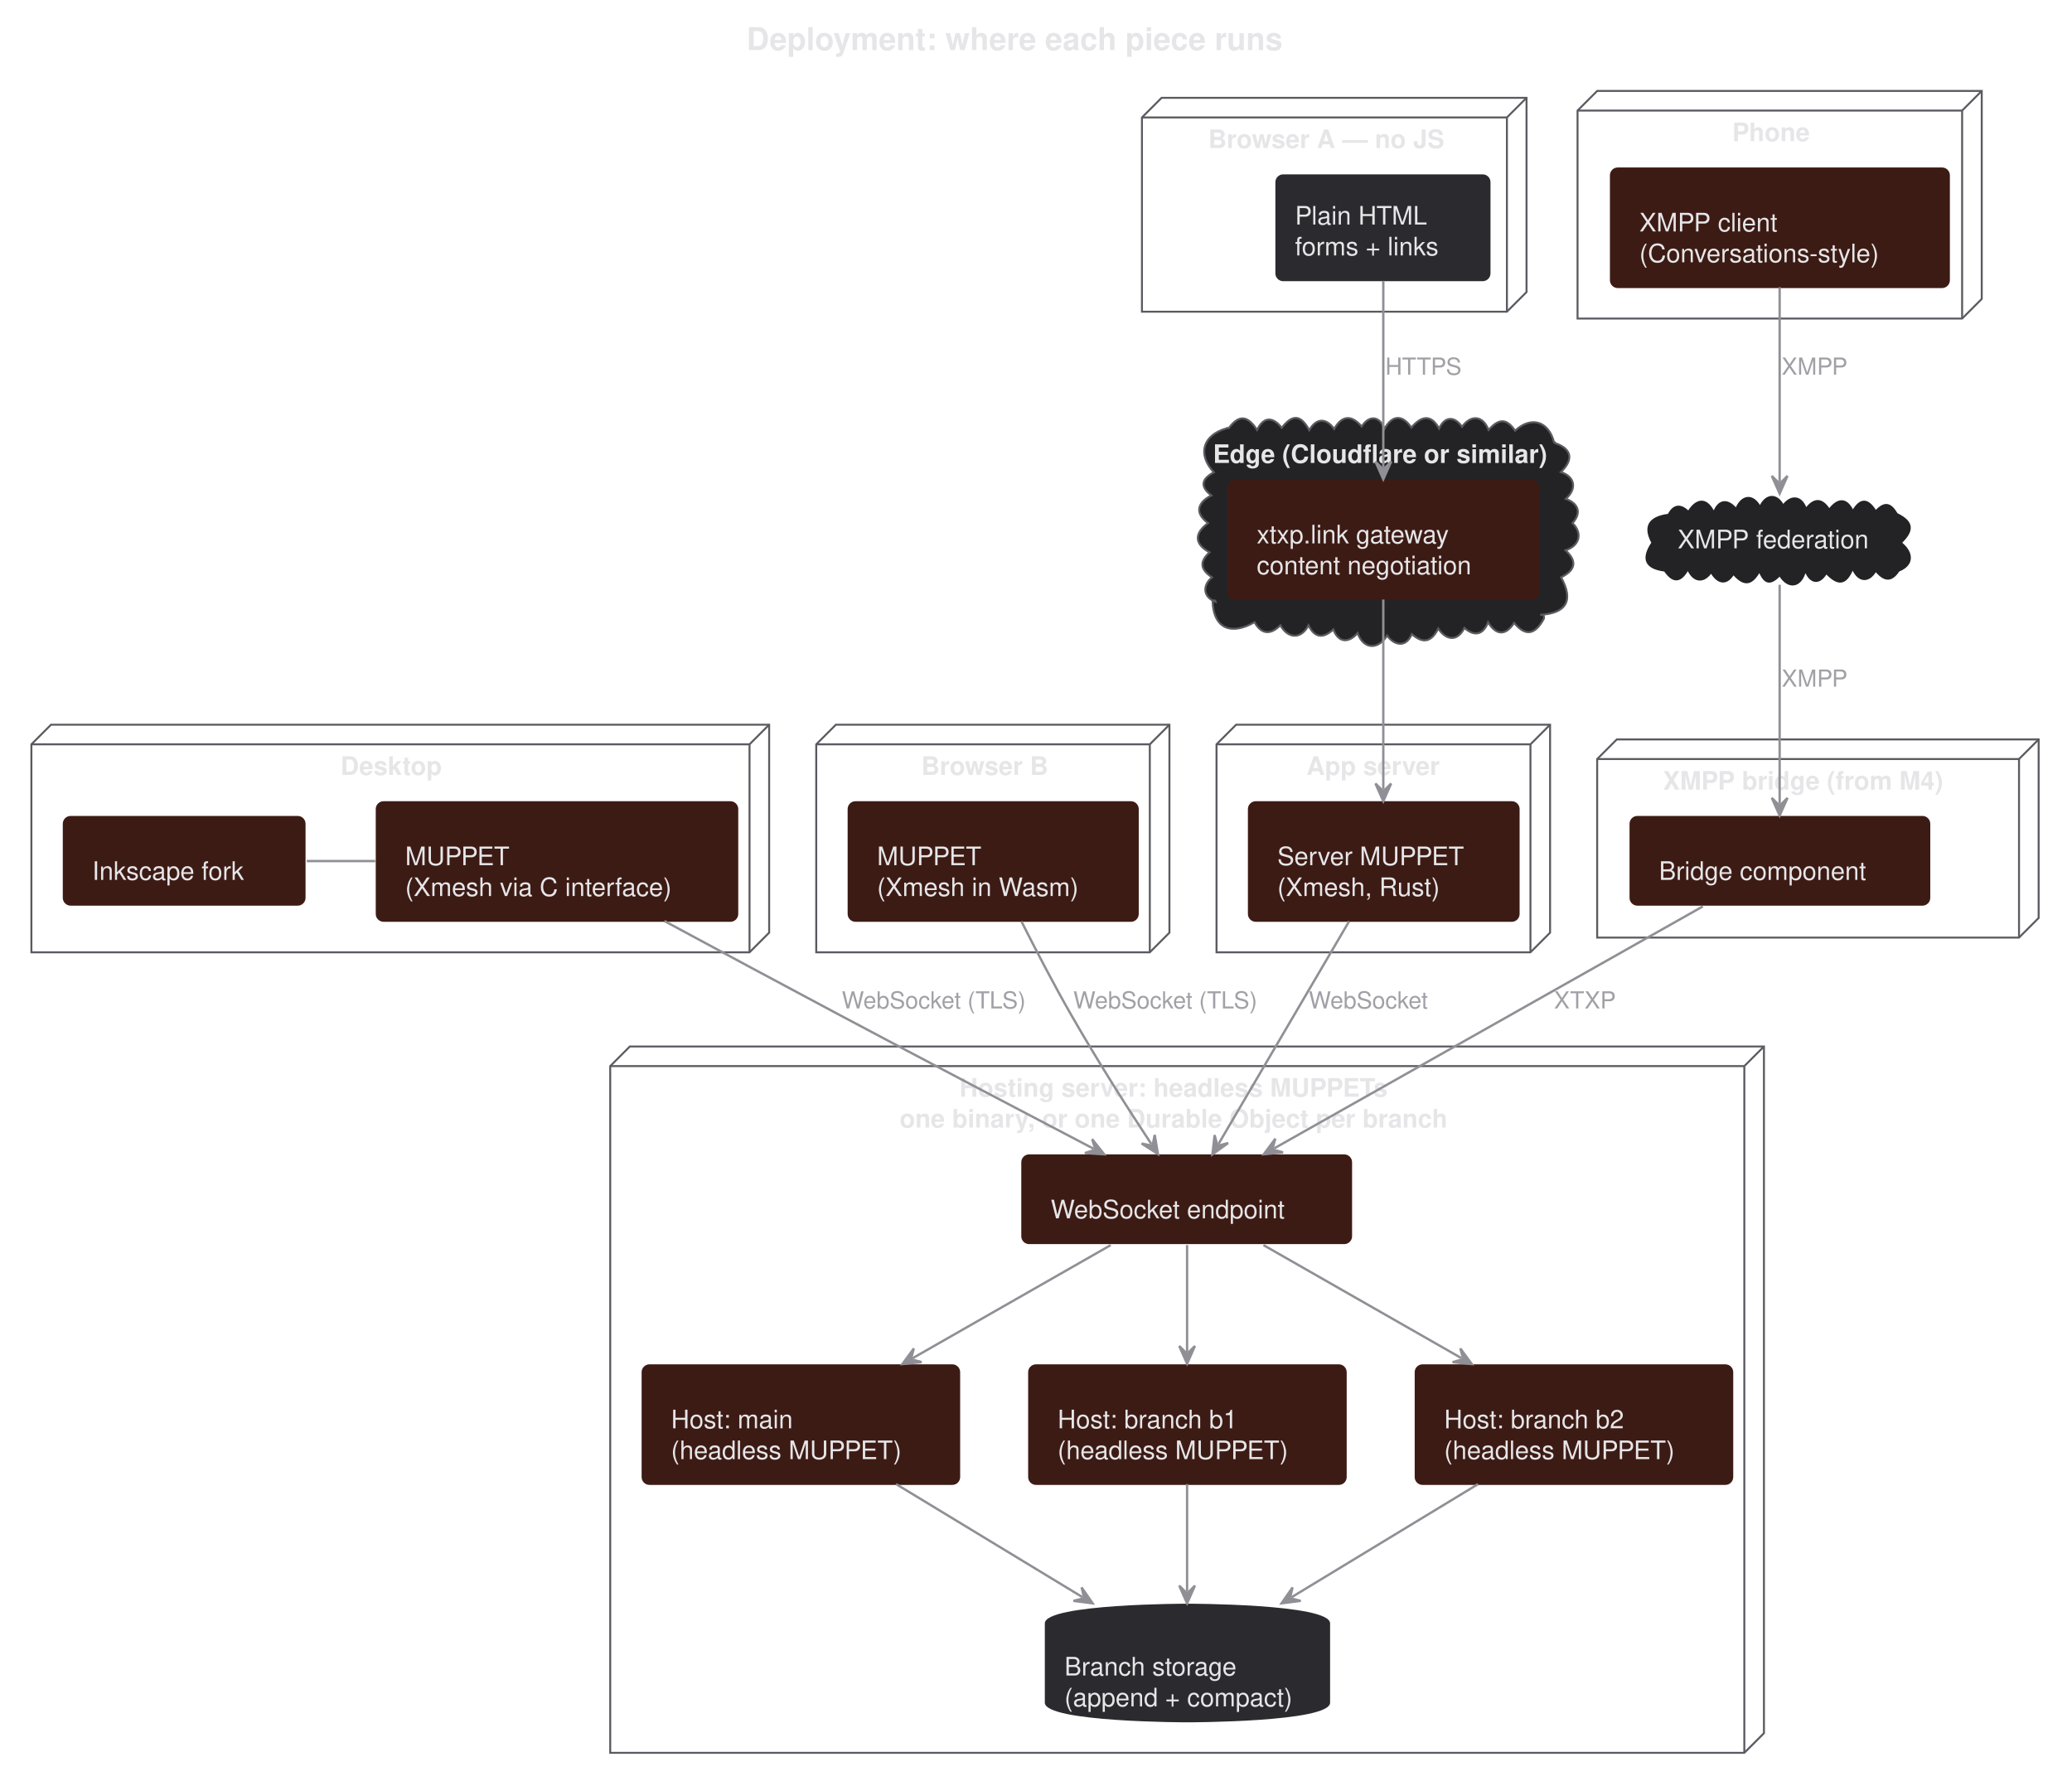
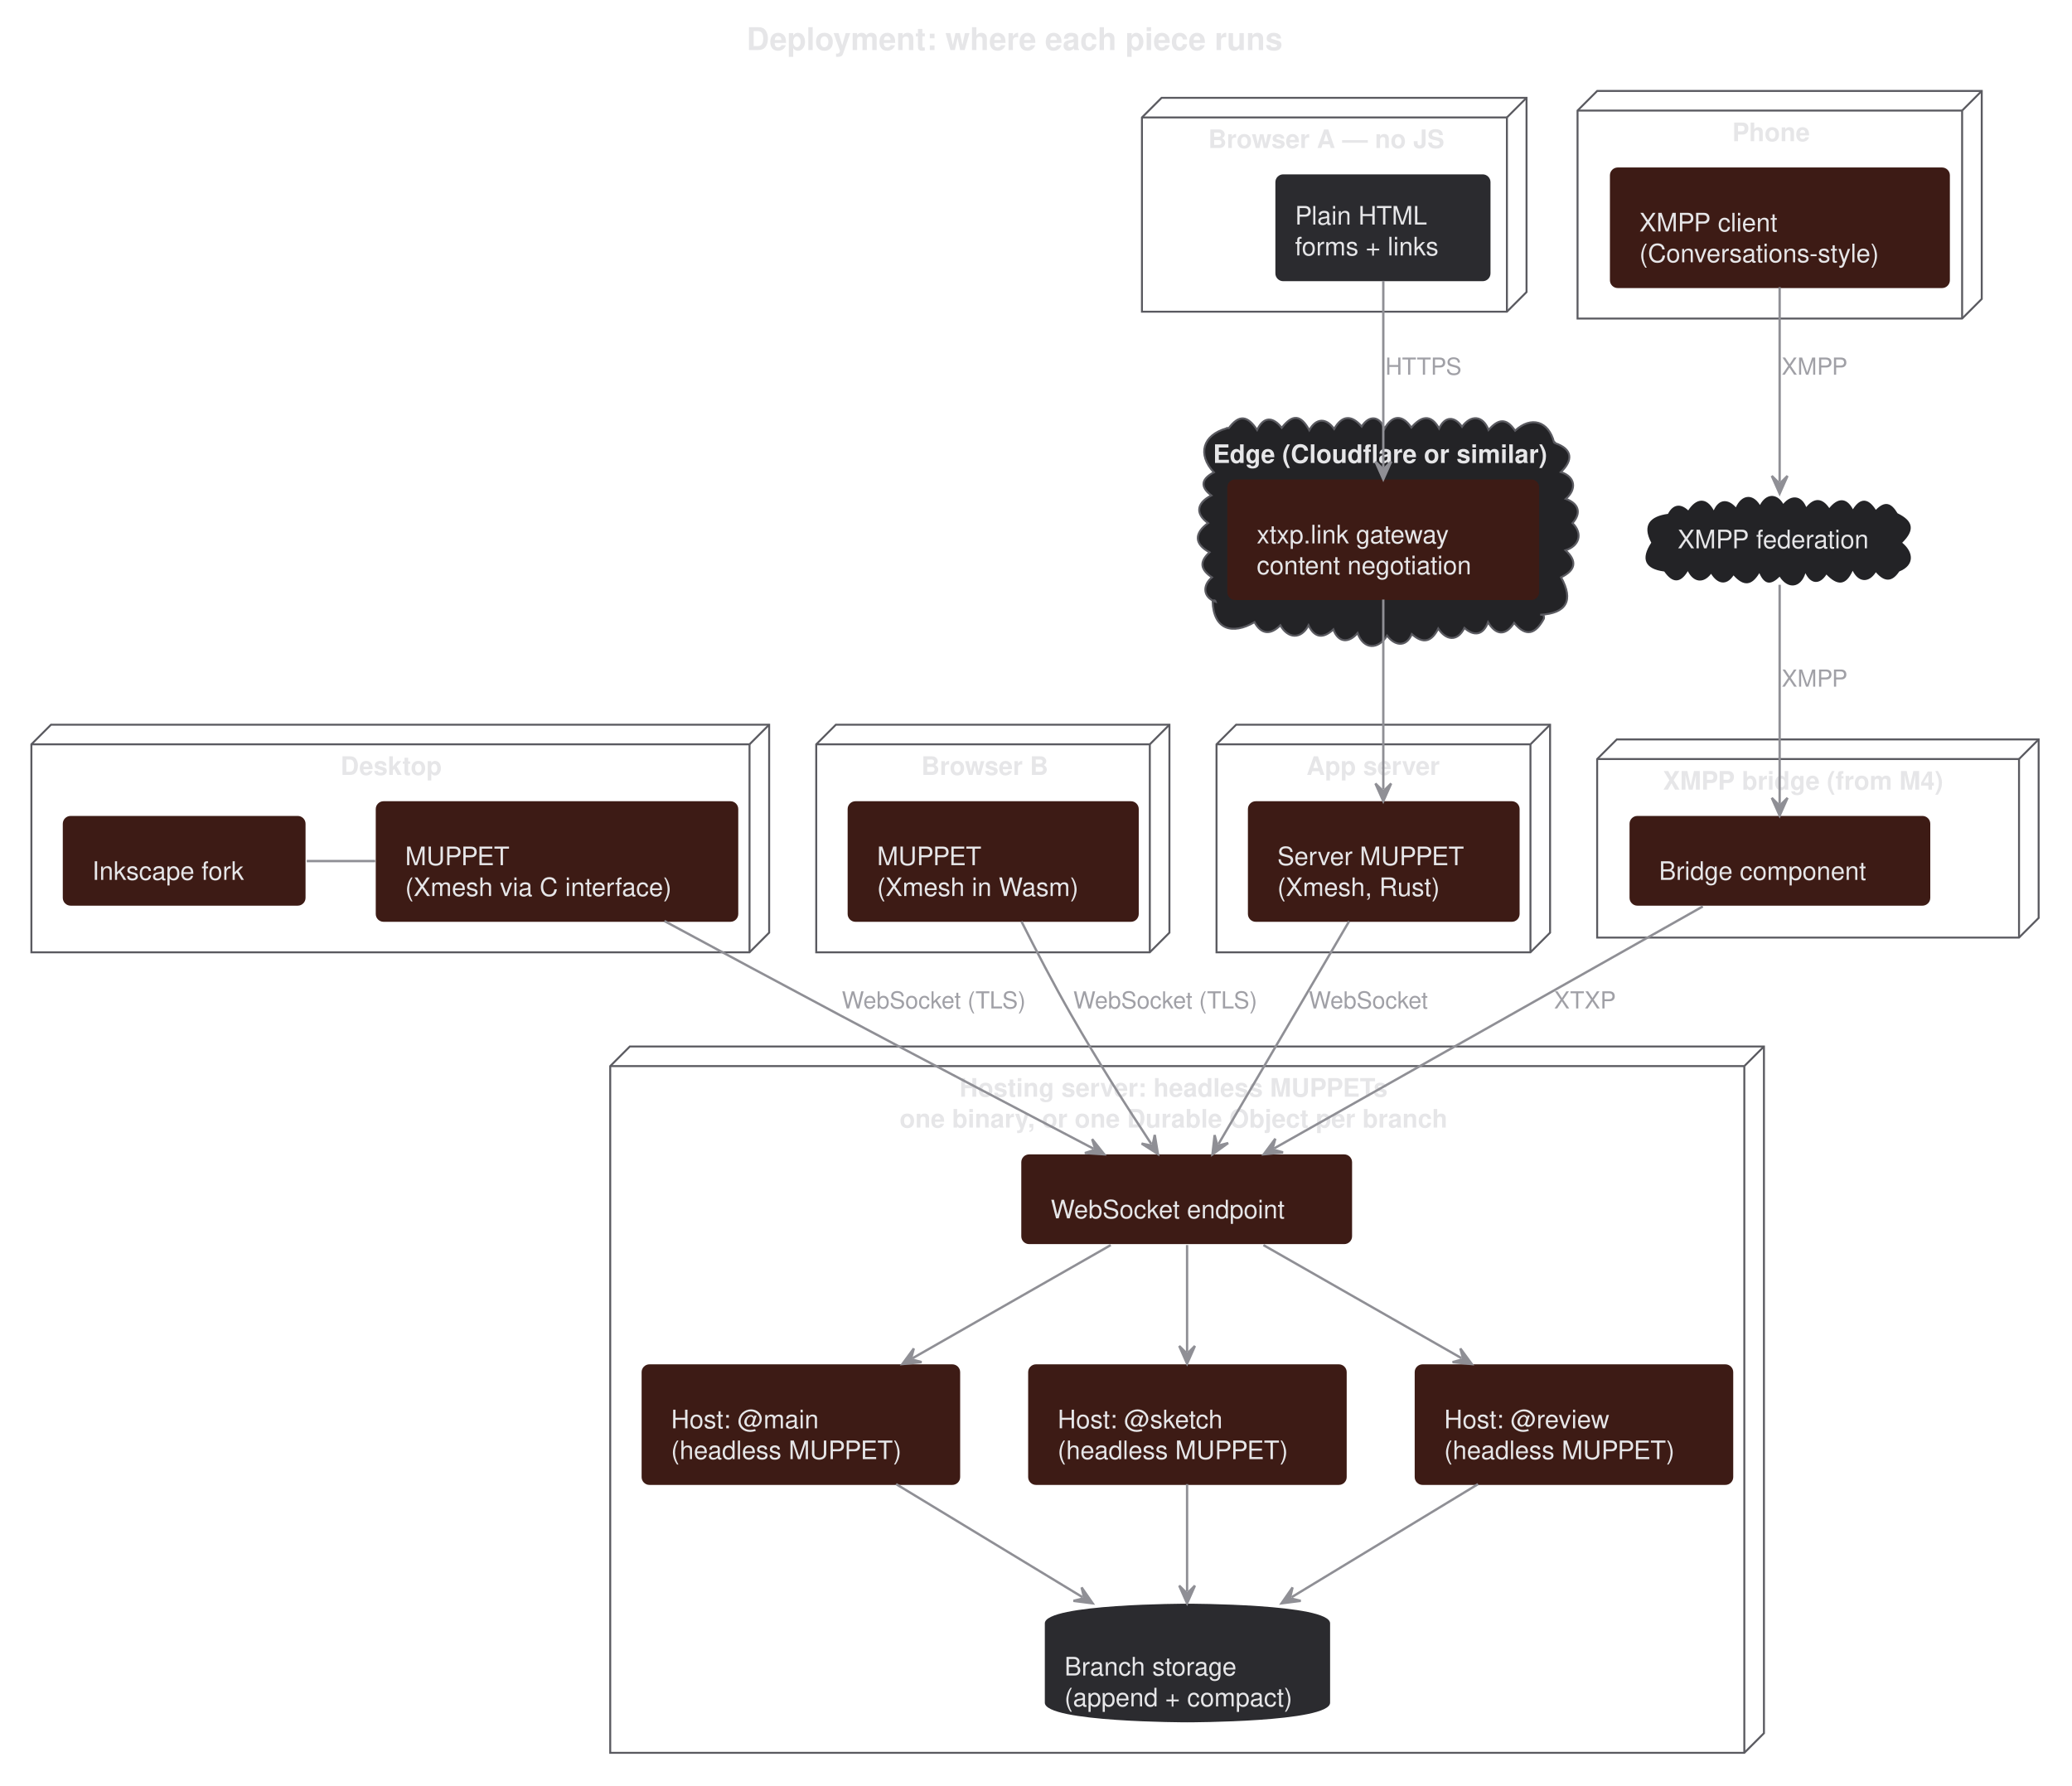
<svg xmlns="http://www.w3.org/2000/svg" contentStyleType="text/css" data-diagram-type="DESCRIPTION" height="910px" preserveAspectRatio="none" style="width:1056px;height:910px;" version="1.1" viewBox="0 0 1056 910" width="1056px" zoomAndPan="magnify">
  <defs />
  <g>
    <g class="title" data-source-line="2">
      <text fill="#E6E6E8" font-family="Helvetica" font-size="16" font-weight="bold" lengthAdjust="spacing" textLength="281.039" x="380.481" y="25.5">Deployment: where each piece runs</text>
    </g>
    <g class="cluster" data-entity="Desktop" data-source-line="4" data-uid="ent0002" id="cluster_Desktop">
      <polygon fill="none" points="16,379.359,26,369.359,392,369.359,392,475.359,382,485.359,16,485.359,16,379.359" style="stroke:#5A5A60;stroke-width:1;" />
      <line style="stroke:#5A5A60;stroke-width:1;" x1="382" x2="392" y1="379.359" y2="369.359" />
      <line style="stroke:#5A5A60;stroke-width:1;" x1="16" x2="382" y1="379.359" y2="379.359" />
      <line style="stroke:#5A5A60;stroke-width:1;" x1="382" x2="382" y1="379.359" y2="485.359" />
      <text fill="#E6E6E8" font-family="Helvetica" font-size="13" font-weight="bold" lengthAdjust="spacing" textLength="52.882" x="173.559" y="394.953">Desktop</text>
    </g>
    <g class="cluster" data-entity="Browser A . no JS" data-source-line="10" data-uid="ent0006" id="cluster_Browser A . no JS">
      <polygon fill="none" points="582,59.859,592,49.859,778,49.859,778,148.859,768,158.859,582,158.859,582,59.859" style="stroke:#5A5A60;stroke-width:1;" />
      <line style="stroke:#5A5A60;stroke-width:1;" x1="768" x2="778" y1="59.859" y2="49.859" />
      <line style="stroke:#5A5A60;stroke-width:1;" x1="582" x2="768" y1="59.859" y2="59.859" />
      <line style="stroke:#5A5A60;stroke-width:1;" x1="768" x2="768" y1="59.859" y2="158.859" />
      <text fill="#E6E6E8" font-family="Helvetica" font-size="13" font-weight="bold" lengthAdjust="spacing" textLength="120.434" x="615.783" y="75.453">Browser A — no JS</text>
    </g>
    <g class="cluster" data-entity="Browser B" data-source-line="14" data-uid="ent0008" id="cluster_Browser B">
      <polygon fill="none" points="416,379.359,426,369.359,596,369.359,596,475.359,586,485.359,416,485.359,416,379.359" style="stroke:#5A5A60;stroke-width:1;" />
      <line style="stroke:#5A5A60;stroke-width:1;" x1="586" x2="596" y1="379.359" y2="369.359" />
      <line style="stroke:#5A5A60;stroke-width:1;" x1="416" x2="586" y1="379.359" y2="379.359" />
      <line style="stroke:#5A5A60;stroke-width:1;" x1="586" x2="586" y1="379.359" y2="485.359" />
      <text fill="#E6E6E8" font-family="Helvetica" font-size="13" font-weight="bold" lengthAdjust="spacing" textLength="64.918" x="469.541" y="394.953">Browser B</text>
    </g>
    <g class="cluster" data-entity="Phone" data-source-line="18" data-uid="ent0010" id="cluster_Phone">
      <polygon fill="none" points="804,56.359,814,46.359,1010,46.359,1010,152.359,1000,162.359,804,162.359,804,56.359" style="stroke:#5A5A60;stroke-width:1;" />
      <line style="stroke:#5A5A60;stroke-width:1;" x1="1000" x2="1010" y1="56.359" y2="46.359" />
      <line style="stroke:#5A5A60;stroke-width:1;" x1="804" x2="1000" y1="56.359" y2="56.359" />
      <line style="stroke:#5A5A60;stroke-width:1;" x1="1000" x2="1000" y1="56.359" y2="162.359" />
      <text fill="#E6E6E8" font-family="Helvetica" font-size="13" font-weight="bold" lengthAdjust="spacing" textLength="40.327" x="882.837" y="71.953">Phone</text>
    </g>
    <g class="cluster" data-entity="Edge .Cloudflare or similar." data-source-line="22" data-uid="ent0012" id="cluster_Edge .Cloudflare or similar.">
      <path d="M626.006,218.52 C631.462,211.033 635.842,211.757 640.679,219.131 C643.996,212.13 648.834,212.382 653.247,218.042 C658.792,210.874 663.056,211.377 667.277,219.275 C670.712,213.004 675.914,212.854 679.963,218.627 C683.943,211.575 688.843,211.35 693.989,217.377 C697.742,211.467 703.136,211.869 705.603,218.561 C709.499,211.437 714.743,211.16 719.31,217.898 C724.062,212.297 729.161,210.615 733.446,218.391 C736.323,212.066 741.362,212.024 745.13,217.511 C749.594,211.282 755.837,211.638 758.639,219.145 C763.515,213.582 767.622,212.748 772.168,219.507 C780.326,211.903 789.253,214.629 792,225.359 C792.417,225.246 792.593,225.455 792.569,225.851 C801.486,228.896 801.842,234.526 795.495,240.599 C803.045,243.033 803.571,249.403 798.014,254.255 C804.343,256.543 806.263,261.232 801.438,266.61 C806.853,271.966 804.862,278.281 797.88,280.451 C804.092,286.168 802.81,290.719 795.617,294.235 C802.145,306.072 798.371,312.57 785,313.359 C786.598,312.974 787.084,313.961 786.843,315.311 C782.722,322.915 777.935,325.064 771.67,317.45 C767.374,324.221 762.346,323.8 758.392,317.112 C755.987,323.595 751.423,324.578 746.34,320.039 C742.727,327.295 736.919,326.3 732.998,320.349 C729.689,327.096 725.362,328.365 719.534,323.196 C716.577,330.281 710.603,328.986 706.926,323.944 C702.469,331.175 694.991,331.249 691.889,322.656 C687.545,327.805 682.059,327.804 679.563,320.784 C674.567,325.469 670.026,325.322 666.898,318.693 C663.067,326.079 656.352,325.51 652.536,318.678 C647.632,323.648 642.895,323.495 639.355,317.097 C628.221,323.616 618.455,321.079 618,306.359 C618.627,305.734 619.342,305.842 619.605,306.743 C613.037,304.435 612.765,298.325 617.693,294.257 C611.905,290.346 611.012,286.507 616.431,281.488 C608.42,277.153 608.754,271.675 615.692,266.599 C608.556,261.467 610.425,255.989 617.362,252.526 C611.314,247.908 612.449,244.023 618.645,240.737 C610.071,231.526 613.001,221.728 625,218.359 C625.419,217.925 625.737,218.015 626.006,218.52" fill="#232326" style="stroke:#5A5A60;stroke-width:1;" />
      <text fill="#E6E6E8" font-family="Helvetica" font-size="13" font-weight="bold" lengthAdjust="spacing" textLength="173.589" x="618.205" y="235.953">Edge (Cloudflare or similar)</text>
    </g>
    <g class="cluster" data-entity="App server" data-source-line="26" data-uid="ent0014" id="cluster_App server">
      <polygon fill="none" points="620,379.359,630,369.359,790,369.359,790,475.359,780,485.359,620,485.359,620,379.359" style="stroke:#5A5A60;stroke-width:1;" />
      <line style="stroke:#5A5A60;stroke-width:1;" x1="780" x2="790" y1="379.359" y2="369.359" />
      <line style="stroke:#5A5A60;stroke-width:1;" x1="620" x2="780" y1="379.359" y2="379.359" />
      <line style="stroke:#5A5A60;stroke-width:1;" x1="780" x2="780" y1="379.359" y2="485.359" />
      <text fill="#E6E6E8" font-family="Helvetica" font-size="13" font-weight="bold" lengthAdjust="spacing" textLength="70.326" x="665.837" y="394.953">App server</text>
    </g>
    <g class="cluster" data-entity="Hosting server. headless MUPPETs.none binary. or one Durable Object per branch" data-source-line="30" data-uid="ent0016" id="cluster_Hosting server. headless MUPPETs.none binary. or one Durable Object per branch">
      <polygon fill="none" points="311,543.359,321,533.359,899,533.359,899,883.359,889,893.359,311,893.359,311,543.359" style="stroke:#5A5A60;stroke-width:1;" />
      <line style="stroke:#5A5A60;stroke-width:1;" x1="889" x2="899" y1="543.359" y2="533.359" />
      <line style="stroke:#5A5A60;stroke-width:1;" x1="311" x2="889" y1="543.359" y2="543.359" />
      <line style="stroke:#5A5A60;stroke-width:1;" x1="889" x2="889" y1="543.359" y2="893.359" />
      <text fill="#E6E6E8" font-family="Helvetica" font-size="13" font-weight="bold" lengthAdjust="spacing" textLength="224.022" x="488.989" y="558.953">Hosting server: headless MUPPETs</text>
      <text fill="#E6E6E8" font-family="Helvetica" font-size="13" font-weight="bold" lengthAdjust="spacing" textLength="285.035" x="458.482" y="574.683">one binary, or one Durable Object per branch</text>
    </g>
    <g class="cluster" data-entity="XMPP bridge .from M4." data-source-line="38" data-uid="ent0022" id="cluster_XMPP bridge .from M4.">
      <polygon fill="none" points="814,386.859,824,376.859,1039,376.859,1039,467.859,1029,477.859,814,477.859,814,386.859" style="stroke:#5A5A60;stroke-width:1;" />
      <line style="stroke:#5A5A60;stroke-width:1;" x1="1029" x2="1039" y1="386.859" y2="376.859" />
      <line style="stroke:#5A5A60;stroke-width:1;" x1="814" x2="1029" y1="386.859" y2="386.859" />
      <line style="stroke:#5A5A60;stroke-width:1;" x1="1029" x2="1029" y1="386.859" y2="477.859" />
      <text fill="#E6E6E8" font-family="Helvetica" font-size="13" font-weight="bold" lengthAdjust="spacing" textLength="149.963" x="847.518" y="402.453">XMPP bridge (from M4)</text>
    </g>
    <g class="entity" data-entity="ink" data-source-line="5" data-uid="ent0003" id="entity_ink">
      <rect fill="#3D1B15" height="45.73" rx="4" ry="4" width="123.726" x="32" y="415.859" />
      <rect fill="#3D1B15" height="10" width="15" x="135.726" y="420.859" />
      <rect fill="#3D1B15" height="2" width="4" x="133.726" y="422.859" />
      <rect fill="#3D1B15" height="2" width="4" x="133.726" y="426.859" />
      <text fill="#E6E6E8" font-family="Helvetica" font-size="13" lengthAdjust="spacing" textLength="83.726" x="47" y="448.453">Inkscape fork</text>
    </g>
    <g class="entity" data-entity="m1" data-source-line="6" data-uid="ent0004" id="entity_m1">
      <rect fill="#3D1B15" height="61.459" rx="4" ry="4" width="184.758" x="191.5" y="408.359" />
      <rect fill="#3D1B15" height="10" width="15" x="356.258" y="413.359" />
      <rect fill="#3D1B15" height="2" width="4" x="354.258" y="415.359" />
      <rect fill="#3D1B15" height="2" width="4" x="354.258" y="419.359" />
      <text fill="#E6E6E8" font-family="Helvetica" font-size="13" lengthAdjust="spacing" textLength="54.228" x="206.5" y="440.953">MUPPET</text>
      <text fill="#E6E6E8" font-family="Helvetica" font-size="13" lengthAdjust="spacing" textLength="144.758" x="206.5" y="456.683">(Xmesh via C interface)</text>
    </g>
    <g class="entity" data-entity="html" data-source-line="11" data-uid="ent0007" id="entity_html">
      <rect fill="#2B2B2F" height="54.459" rx="4" ry="4" width="109.638" x="650" y="88.859" />
      <polygon fill="#2B2B2F" points="742.638,93.859,742.638,107.859,754.638,107.859,754.638,99.859,748.638,93.859,742.638,93.859" />
      <line x1="748.638" x2="748.638" y1="93.859" y2="99.859" />
      <line x1="754.638" x2="748.638" y1="99.859" y2="99.859" />
      <text fill="#E6E6E8" font-family="Helvetica" font-size="13" lengthAdjust="spacing" textLength="70.383" x="660" y="114.453">Plain HTML</text>
      <text fill="#E6E6E8" font-family="Helvetica" font-size="13" lengthAdjust="spacing" textLength="79.638" x="660" y="130.183">forms + links</text>
    </g>
    <g class="entity" data-entity="m2" data-source-line="15" data-uid="ent0009" id="entity_m2">
      <rect fill="#3D1B15" height="61.459" rx="4" ry="4" width="148.367" x="432" y="408.359" />
      <rect fill="#3D1B15" height="10" width="15" x="560.367" y="413.359" />
      <rect fill="#3D1B15" height="2" width="4" x="558.367" y="415.359" />
      <rect fill="#3D1B15" height="2" width="4" x="558.367" y="419.359" />
      <text fill="#E6E6E8" font-family="Helvetica" font-size="13" lengthAdjust="spacing" textLength="54.228" x="447" y="440.953">MUPPET</text>
      <text fill="#E6E6E8" font-family="Helvetica" font-size="13" lengthAdjust="spacing" textLength="108.367" x="447" y="456.683">(Xmesh in Wasm)</text>
    </g>
    <g class="entity" data-entity="phone" data-source-line="19" data-uid="ent0011" id="entity_phone">
      <rect fill="#3D1B15" height="61.459" rx="4" ry="4" width="173.263" x="820.5" y="85.359" />
      <rect fill="#3D1B15" height="10" width="15" x="973.763" y="90.359" />
      <rect fill="#3D1B15" height="2" width="4" x="971.763" y="92.359" />
      <rect fill="#3D1B15" height="2" width="4" x="971.763" y="96.359" />
      <text fill="#E6E6E8" font-family="Helvetica" font-size="13" lengthAdjust="spacing" textLength="74.109" x="835.5" y="117.953">XMPP client</text>
      <text fill="#E6E6E8" font-family="Helvetica" font-size="13" lengthAdjust="spacing" textLength="133.263" x="835.5" y="133.683">(Conversations-style)</text>
    </g>
    <g class="entity" data-entity="gw" data-source-line="23" data-uid="ent0013" id="entity_gw">
      <rect fill="#3D1B15" height="61.459" rx="4" ry="4" width="158.93" x="625.5" y="244.359" />
      <rect fill="#3D1B15" height="10" width="15" x="764.43" y="249.359" />
      <rect fill="#3D1B15" height="2" width="4" x="762.43" y="251.359" />
      <rect fill="#3D1B15" height="2" width="4" x="762.43" y="255.359" />
      <text fill="#E6E6E8" font-family="Helvetica" font-size="13" lengthAdjust="spacing" textLength="107.269" x="640.5" y="276.953">xtxp.link gateway</text>
      <text fill="#E6E6E8" font-family="Helvetica" font-size="13" lengthAdjust="spacing" textLength="118.93" x="640.5" y="292.683">content negotiation</text>
    </g>
    <g class="entity" data-entity="m3" data-source-line="27" data-uid="ent0015" id="entity_m3">
      <rect fill="#3D1B15" height="61.459" rx="4" ry="4" width="138.477" x="636" y="408.359" />
      <rect fill="#3D1B15" height="10" width="15" x="754.477" y="413.359" />
      <rect fill="#3D1B15" height="2" width="4" x="752.477" y="415.359" />
      <rect fill="#3D1B15" height="2" width="4" x="752.477" y="419.359" />
      <text fill="#E6E6E8" font-family="Helvetica" font-size="13" lengthAdjust="spacing" textLength="98.478" x="651" y="440.953">Server MUPPET</text>
      <text fill="#E6E6E8" font-family="Helvetica" font-size="13" lengthAdjust="spacing" textLength="86.436" x="651" y="456.683">(Xmesh, Rust)</text>
    </g>
    <g class="entity" data-entity="ws" data-source-line="31" data-uid="ent0017" id="entity_ws">
      <rect fill="#3D1B15" height="45.73" rx="4" ry="4" width="168.591" x="520.5" y="588.359" />
      <rect fill="#3D1B15" height="10" width="15" x="669.091" y="593.359" />
      <rect fill="#3D1B15" height="2" width="4" x="667.091" y="595.359" />
      <rect fill="#3D1B15" height="2" width="4" x="667.091" y="599.359" />
      <text fill="#E6E6E8" font-family="Helvetica" font-size="13" lengthAdjust="spacing" textLength="128.591" x="535.5" y="620.953">WebSocket endpoint</text>
    </g>
    <g class="entity" data-entity="t0" data-source-line="32" data-uid="ent0018" id="entity_t0">
      <rect fill="#3D1B15" height="61.459" rx="4" ry="4" width="162.345" x="327" y="695.359" />
      <rect fill="#3D1B15" height="10" width="15" x="469.345" y="700.359" />
      <rect fill="#3D1B15" height="2" width="4" x="467.345" y="702.359" />
      <rect fill="#3D1B15" height="2" width="4" x="467.345" y="706.359" />
-       <text fill="#E6E6E8" font-family="Helvetica" font-size="13" lengthAdjust="spacing" textLength="65.489" x="342" y="727.953">Host: main</text>
+       <text fill="#E6E6E8" font-family="Helvetica" font-size="13" lengthAdjust="spacing" textLength="78.044" x="342" y="727.953">Host: @main</text>
      <text fill="#E6E6E8" font-family="Helvetica" font-size="13" lengthAdjust="spacing" textLength="122.345" x="342" y="743.683">(headless MUPPET)</text>
    </g>
    <g class="entity" data-entity="t1" data-source-line="33" data-uid="ent0019" id="entity_t1">
      <rect fill="#3D1B15" height="61.459" rx="4" ry="4" width="162.345" x="524" y="695.359" />
      <rect fill="#3D1B15" height="10" width="15" x="666.345" y="700.359" />
      <rect fill="#3D1B15" height="2" width="4" x="664.345" y="702.359" />
      <rect fill="#3D1B15" height="2" width="4" x="664.345" y="706.359" />
-       <text fill="#E6E6E8" font-family="Helvetica" font-size="13" lengthAdjust="spacing" textLength="95.824" x="539" y="727.953">Host: branch b1</text>
+       <text fill="#E6E6E8" font-family="Helvetica" font-size="13" lengthAdjust="spacing" textLength="89.47" x="539" y="727.953">Host: @sketch</text>
      <text fill="#E6E6E8" font-family="Helvetica" font-size="13" lengthAdjust="spacing" textLength="122.345" x="539" y="743.683">(headless MUPPET)</text>
    </g>
    <g class="entity" data-entity="t2" data-source-line="34" data-uid="ent0020" id="entity_t2">
      <rect fill="#3D1B15" height="61.459" rx="4" ry="4" width="162.345" x="721" y="695.359" />
      <rect fill="#3D1B15" height="10" width="15" x="863.345" y="700.359" />
      <rect fill="#3D1B15" height="2" width="4" x="861.345" y="702.359" />
      <rect fill="#3D1B15" height="2" width="4" x="861.345" y="706.359" />
-       <text fill="#E6E6E8" font-family="Helvetica" font-size="13" lengthAdjust="spacing" textLength="98.465" x="736" y="727.953">Host: branch b2</text>
+       <text fill="#E6E6E8" font-family="Helvetica" font-size="13" lengthAdjust="spacing" textLength="89.673" x="736" y="727.953">Host: @review</text>
      <text fill="#E6E6E8" font-family="Helvetica" font-size="13" lengthAdjust="spacing" textLength="122.345" x="736" y="743.683">(headless MUPPET)</text>
    </g>
    <g class="entity" data-entity="store" data-source-line="35" data-uid="ent0021" id="entity_store">
      <path d="M532.5,827.359 C532.5,817.359 605.193,817.359 605.193,817.359 C605.193,817.359 677.885,817.359 677.885,827.359 L677.885,867.818 C677.885,877.818 605.193,877.818 605.193,877.818 C605.193,877.818 532.5,877.818 532.5,867.818 L532.5,827.359" fill="#2B2B2F" />
      <path d="M532.5,827.359 C532.5,837.359 605.193,837.359 605.193,837.359 C605.193,837.359 677.885,837.359 677.885,827.359" fill="none" />
      <text fill="#E6E6E8" font-family="Helvetica" font-size="13" lengthAdjust="spacing" textLength="93.806" x="542.5" y="853.953">Branch storage</text>
      <text fill="#E6E6E8" font-family="Helvetica" font-size="13" lengthAdjust="spacing" textLength="125.385" x="542.5" y="869.683">(append + compact)</text>
    </g>
    <g class="entity" data-entity="br" data-source-line="39" data-uid="ent0023" id="entity_br">
      <rect fill="#3D1B15" height="45.73" rx="4" ry="4" width="153.274" x="830.5" y="415.859" />
      <rect fill="#3D1B15" height="10" width="15" x="963.774" y="420.859" />
      <rect fill="#3D1B15" height="2" width="4" x="961.774" y="422.859" />
      <rect fill="#3D1B15" height="2" width="4" x="961.774" y="426.859" />
      <text fill="#E6E6E8" font-family="Helvetica" font-size="13" lengthAdjust="spacing" textLength="113.274" x="845.5" y="448.453">Bridge component</text>
    </g>
    <g class="entity" data-entity="xf" data-source-line="42" data-uid="ent0024" id="entity_xf">
      <path d="M850.088,261.902 C852.587,257.062 856.452,256.369 860.416,260.144 C864.227,254.127 869.562,252.966 873.416,260.101 C875.993,254.224 880.7,254.109 884.684,258.567 C887.419,252.405 893.039,251.107 896.97,257.387 C899.879,251.73 905.37,250.946 908.842,256.807 C912.815,251.994 918.101,252.374 920.553,258.444 C924.538,253.499 928.756,253.696 932.293,258.959 C936.271,253.995 940.934,253.066 944.334,259.566 C948.281,253.273 952.376,254.09 956.027,259.854 C960.723,255.038 963.955,256.351 967.071,261.591 C975.306,265.572 975.902,270.298 969.464,276.616 C975.184,281.273 976.02,288.023 967.962,291.268 C964.122,297.014 960.215,296.512 956.031,291.656 C952.38,297.339 947.131,296.805 944.22,290.901 C940.705,298.733 936.283,298.469 930.84,292.812 C927.448,298.157 922.827,297.784 920.142,292.126 C917.768,299.7 911.28,300.572 906.98,293.907 C902.574,298.373 899.238,298.052 896.657,292.099 C892.664,298.753 888.566,298.865 883.492,293.261 C879.721,298.96 875.073,297.36 872.062,292.442 C868.064,297.71 862.97,296.701 860.207,291.096 C856.346,297.549 852.253,297.144 848.198,291.286 C838.262,290.017 836.104,284.806 841.569,276.591 C836.728,267.43 841.209,263.105 850.088,261.902" fill="#232326" />
      <text fill="#E6E6E8" font-family="Helvetica" font-size="13" lengthAdjust="spacing" textLength="103.873" x="855" y="279.453">XMPP federation</text>
    </g>
    <g class="link" data-entity-1="ink" data-entity-2="m1" data-source-line="7" data-uid="lnk5" id="link_ink_m1">
      <path d="M156.34,438.859 C167.98,438.859 179.61,438.859 191.25,438.859" fill="none" id="ink-m1" style="stroke:#8F8F95;stroke-width:1.2;" />
    </g>
    <g class="link" data-entity-1="html" data-entity-2="gw" data-source-line="44" data-uid="lnk25" id="link_html_gw">
      <path d="M705,143.139 C705,171.069 705,209.149 705,238.279" fill="none" id="html-to-gw" style="stroke:#8F8F95;stroke-width:1.2;" />
      <polygon fill="#8F8F95" points="705,244.279,709,235.279,705,239.279,701,235.279,705,244.279" style="stroke:#8F8F95;stroke-width:1.2;" />
      <text fill="#A0A0A6" font-family="Helvetica" font-size="12" lengthAdjust="spacing" textLength="39.773" x="706" y="190.984">HTTPS</text>
    </g>
    <g class="link" data-entity-1="gw" data-entity-2="m3" data-source-line="45" data-uid="lnk26" id="link_gw_m3">
      <path d="M705,305.569 C705,334.799 705,373.169 705,402.339" fill="none" id="gw-to-m3" style="stroke:#8F8F95;stroke-width:1.2;" />
      <polygon fill="#8F8F95" points="705,408.339,709,399.339,705,403.339,701,399.339,705,408.339" style="stroke:#8F8F95;stroke-width:1.2;" />
    </g>
    <g class="link" data-entity-1="m1" data-entity-2="ws" data-source-line="46" data-uid="lnk27" id="link_m1_ws">
      <path d="M338.63,469.429 C365.52,483.939 398.42,501.629 428,517.359 C473.97,541.809 521.523,566.749 557.423,585.519" fill="none" id="m1-to-ws" style="stroke:#8F8F95;stroke-width:1.2;" />
      <polygon fill="#8F8F95" points="562.74,588.299,556.618,580.585,558.309,585.983,552.911,587.674,562.74,588.299" style="stroke:#8F8F95;stroke-width:1.2;" />
      <text fill="#A0A0A6" font-family="Helvetica" font-size="12" lengthAdjust="spacing" textLength="99.785" x="429" y="513.984">WebSocket (TLS)</text>
    </g>
    <g class="link" data-entity-1="m2" data-entity-2="ws" data-source-line="47" data-uid="lnk28" id="link_m2_ws">
      <path d="M520.59,469.629 C527.92,484.189 537.11,501.859 546,517.359 C560.18,542.069 574.536,564.511 586.826,583.141" fill="none" id="m2-to-ws" style="stroke:#8F8F95;stroke-width:1.2;" />
      <polygon fill="#8F8F95" points="590.13,588.149,588.513,578.434,587.377,583.976,581.835,582.84,590.13,588.149" style="stroke:#8F8F95;stroke-width:1.2;" />
      <text fill="#A0A0A6" font-family="Helvetica" font-size="12" lengthAdjust="spacing" textLength="99.785" x="547" y="513.984">WebSocket (TLS)</text>
    </g>
    <g class="link" data-entity-1="m3" data-entity-2="ws" data-source-line="48" data-uid="lnk29" id="link_m3_ws">
      <path d="M687.58,469.559 C667.72,503.429 638.735,552.844 620.965,583.144" fill="none" id="m3-to-ws" style="stroke:#8F8F95;stroke-width:1.2;" />
      <polygon fill="#8F8F95" points="617.93,588.319,625.933,582.58,620.459,584.006,619.033,578.532,617.93,588.319" style="stroke:#8F8F95;stroke-width:1.2;" />
      <text fill="#A0A0A6" font-family="Helvetica" font-size="12" lengthAdjust="spacing" textLength="65.426" x="667" y="513.984">WebSocket</text>
    </g>
    <g class="link" data-entity-1="phone" data-entity-2="xf" data-source-line="49" data-uid="lnk30" id="link_phone_xf">
      <path d="M907,146.389 C907,176.949 907,217.979 907,245.559" fill="none" id="phone-to-xf" style="stroke:#8F8F95;stroke-width:1.2;" />
      <polygon fill="#8F8F95" points="907,251.559,911,242.559,907,246.559,903,242.559,907,251.559" style="stroke:#8F8F95;stroke-width:1.2;" />
      <text fill="#A0A0A6" font-family="Helvetica" font-size="12" lengthAdjust="spacing" textLength="34.353" x="908" y="190.984">XMPP</text>
    </g>
    <g class="link" data-entity-1="xf" data-entity-2="br" data-source-line="50" data-uid="lnk31" id="link_xf_br">
      <path d="M907,298.049 C907,328.979 907,378.749 907,409.679" fill="none" id="xf-to-br" style="stroke:#8F8F95;stroke-width:1.2;" />
      <polygon fill="#8F8F95" points="907,415.679,911,406.679,907,410.679,903,406.679,907,415.679" style="stroke:#8F8F95;stroke-width:1.2;" />
      <text fill="#A0A0A6" font-family="Helvetica" font-size="12" lengthAdjust="spacing" textLength="34.353" x="908" y="349.984">XMPP</text>
    </g>
    <g class="link" data-entity-1="ws" data-entity-2="t0" data-source-line="51" data-uid="lnk32" id="link_ws_t0">
      <path d="M566.08,634.589 C535.69,651.939 498.4,673.234 465.11,692.244" fill="none" id="ws-to-t0" style="stroke:#8F8F95;stroke-width:1.2;" />
      <polygon fill="#8F8F95" points="459.9,695.219,469.699,694.23,464.242,692.74,465.732,687.283,459.9,695.219" style="stroke:#8F8F95;stroke-width:1.2;" />
    </g>
    <g class="link" data-entity-1="ws" data-entity-2="t1" data-source-line="52" data-uid="lnk33" id="link_ws_t1">
      <path d="M605,634.589 C605,651.879 605,670.029 605,689.009" fill="none" id="ws-to-t1" style="stroke:#8F8F95;stroke-width:1.2;" />
      <polygon fill="#8F8F95" points="605,695.009,609,686.009,605,690.009,601,686.009,605,695.009" style="stroke:#8F8F95;stroke-width:1.2;" />
    </g>
    <g class="link" data-entity-1="ws" data-entity-2="t2" data-source-line="53" data-uid="lnk34" id="link_ws_t2">
      <path d="M643.92,634.589 C674.31,651.939 711.6,673.234 744.89,692.244" fill="none" id="ws-to-t2" style="stroke:#8F8F95;stroke-width:1.2;" />
      <polygon fill="#8F8F95" points="750.1,695.219,744.268,687.283,745.758,692.74,740.301,694.23,750.1,695.219" style="stroke:#8F8F95;stroke-width:1.2;" />
    </g>
    <g class="link" data-entity-1="br" data-entity-2="ws" data-source-line="54" data-uid="lnk35" id="link_br_ws">
      <path d="M867.83,461.979 C809.89,494.679 707.225,552.65 649.325,585.33" fill="none" id="br-to-ws" style="stroke:#8F8F95;stroke-width:1.2;" />
      <polygon fill="#8F8F95" points="644.1,588.279,653.904,587.339,648.454,585.822,649.972,580.372,644.1,588.279" style="stroke:#8F8F95;stroke-width:1.2;" />
      <text fill="#A0A0A6" font-family="Helvetica" font-size="12" lengthAdjust="spacing" textLength="31.781" x="792" y="513.984">XTXP</text>
    </g>
    <g class="link" data-entity-1="t0" data-entity-2="store" data-source-line="55" data-uid="lnk36" id="link_t0_store">
      <path d="M456.7,756.399 C487.23,774.919 521.3,795.587 551.73,814.047" fill="none" id="t0-to-store" style="stroke:#8F8F95;stroke-width:1.2;" />
      <polygon fill="#8F8F95" points="556.86,817.159,551.24,809.072,552.585,814.566,547.091,815.911,556.86,817.159" style="stroke:#8F8F95;stroke-width:1.2;" />
    </g>
    <g class="link" data-entity-1="t1" data-entity-2="store" data-source-line="56" data-uid="lnk37" id="link_t1_store">
      <path d="M605,756.399 C605,774.919 605,792.699 605,811.159" fill="none" id="t1-to-store" style="stroke:#8F8F95;stroke-width:1.2;" />
      <polygon fill="#8F8F95" points="605,817.159,609,808.159,605,812.159,601,808.159,605,817.159" style="stroke:#8F8F95;stroke-width:1.2;" />
    </g>
    <g class="link" data-entity-1="t2" data-entity-2="store" data-source-line="57" data-uid="lnk38" id="link_t2_store">
      <path d="M753.3,756.399 C722.77,774.919 688.7,795.587 658.27,814.047" fill="none" id="t2-to-store" style="stroke:#8F8F95;stroke-width:1.2;" />
      <polygon fill="#8F8F95" points="653.14,817.159,662.909,815.911,657.415,814.566,658.76,809.072,653.14,817.159" style="stroke:#8F8F95;stroke-width:1.2;" />
    </g>
  </g>
</svg>
